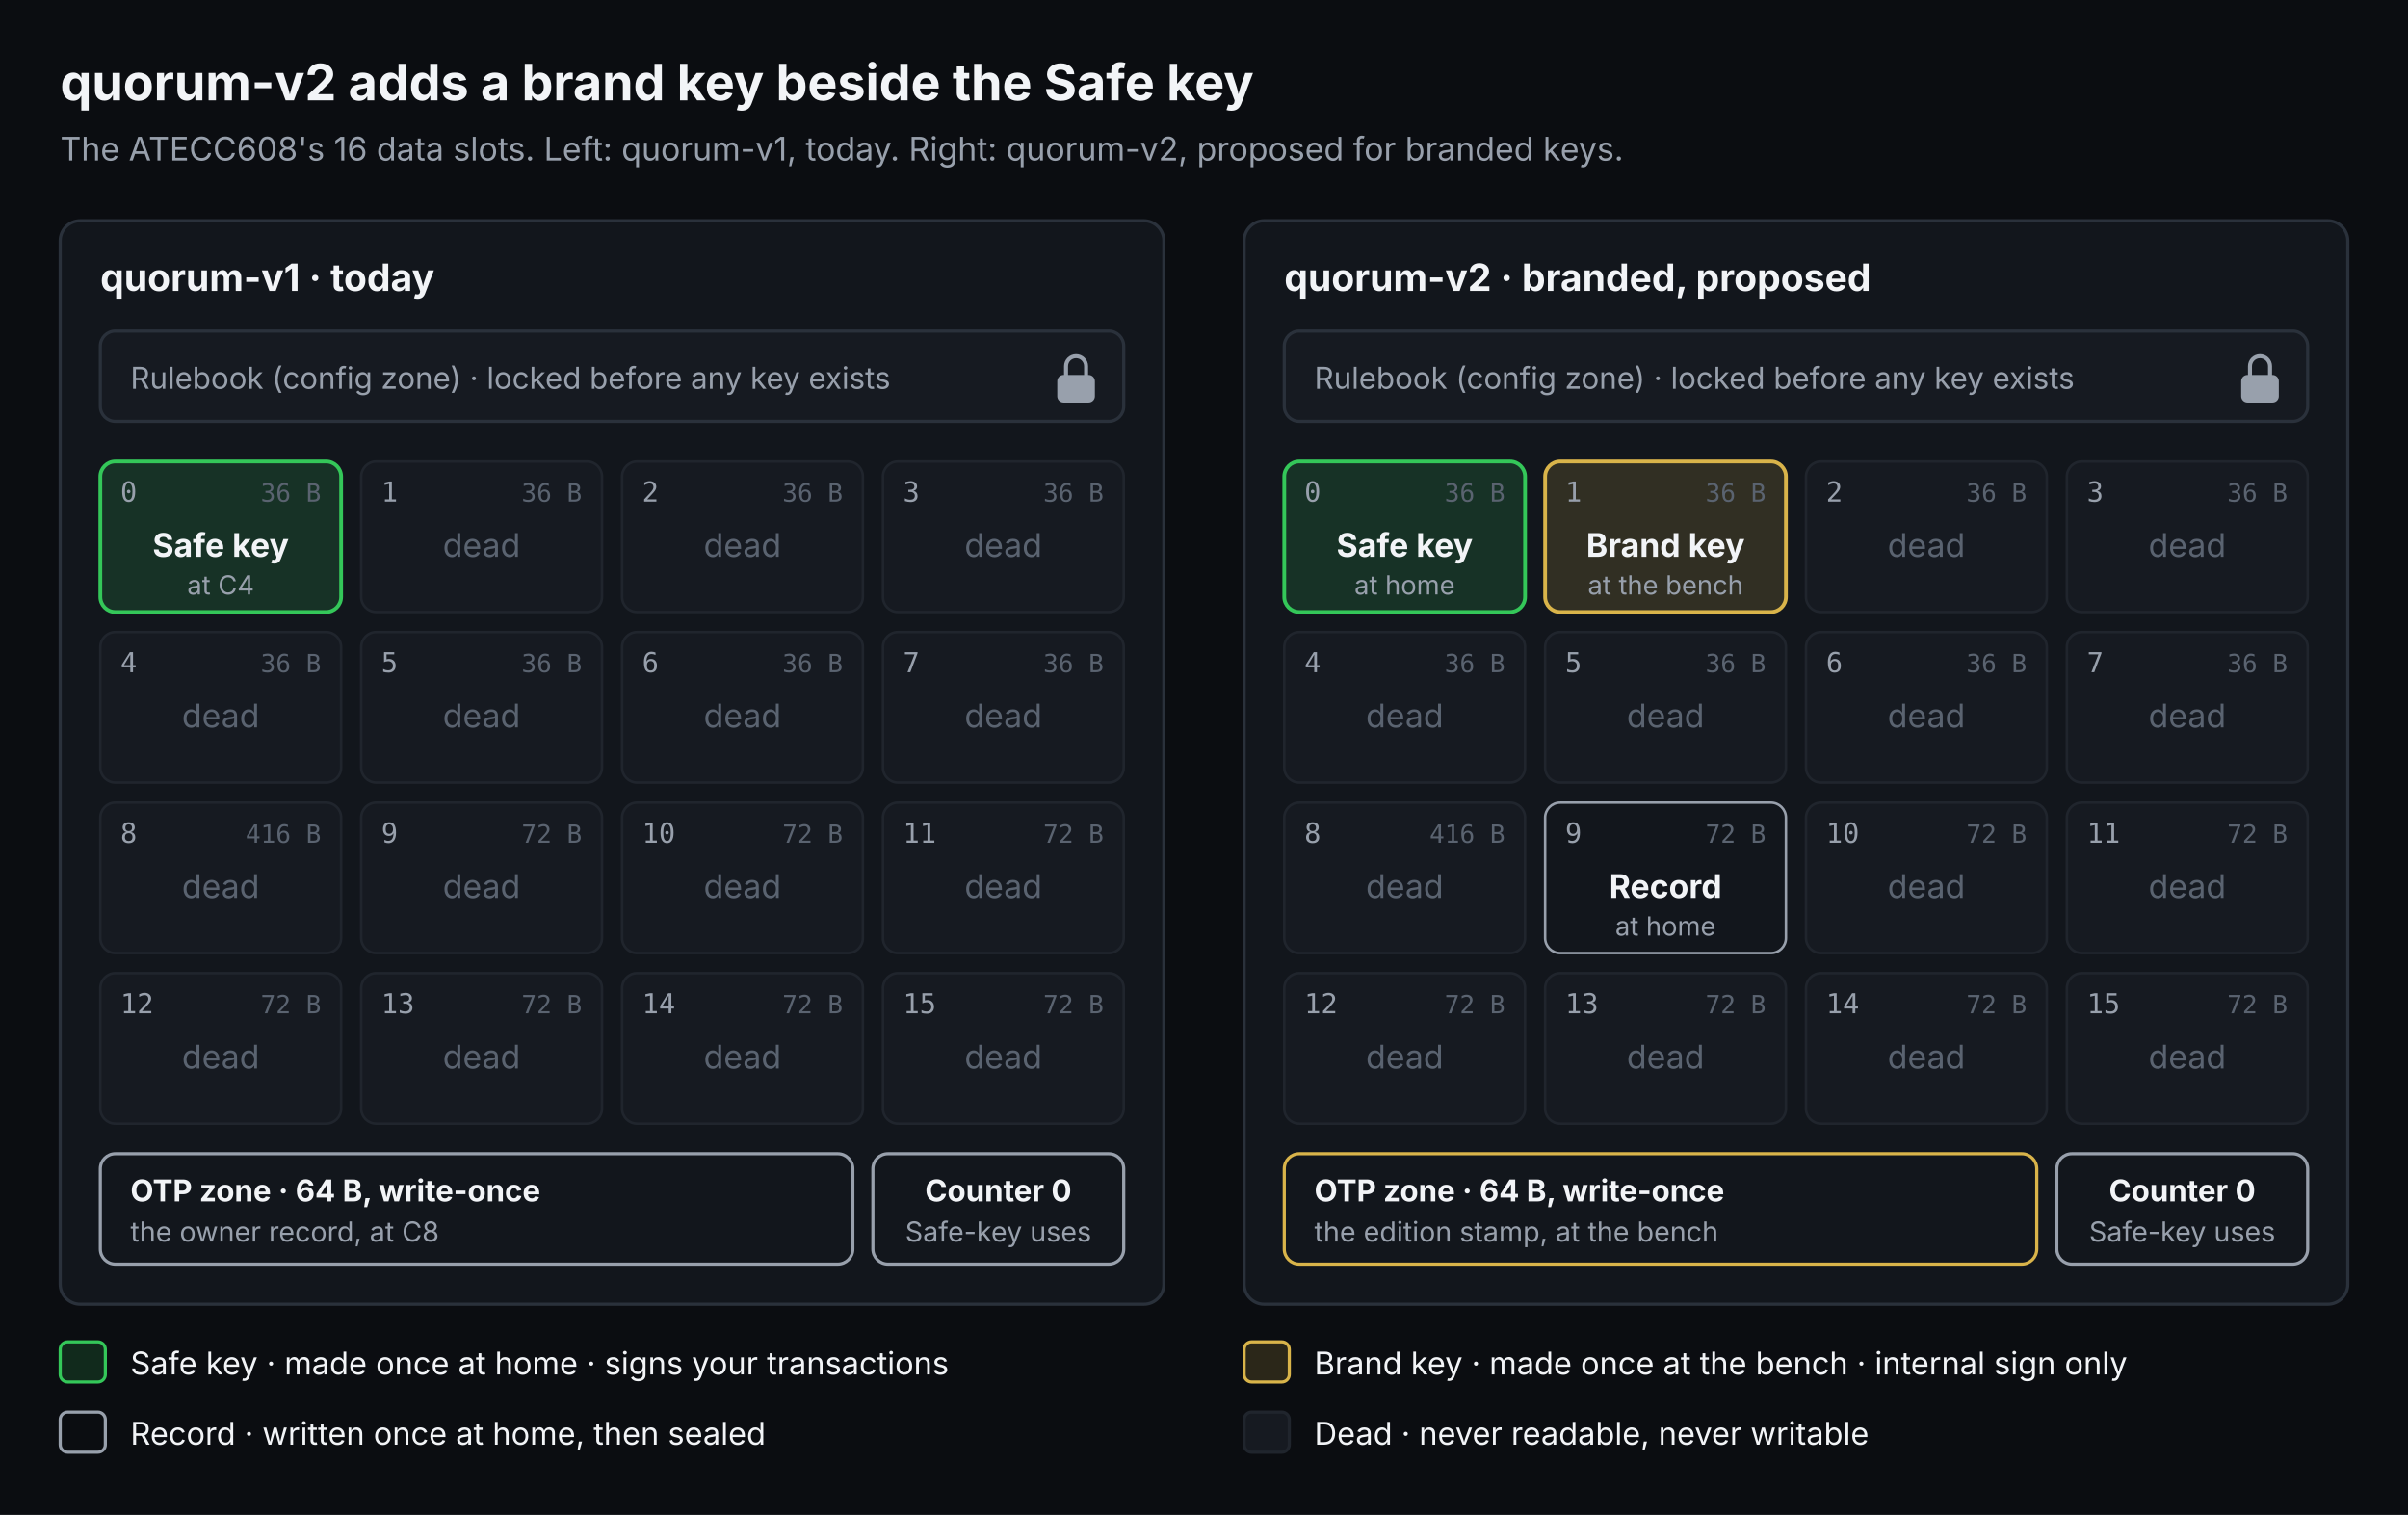
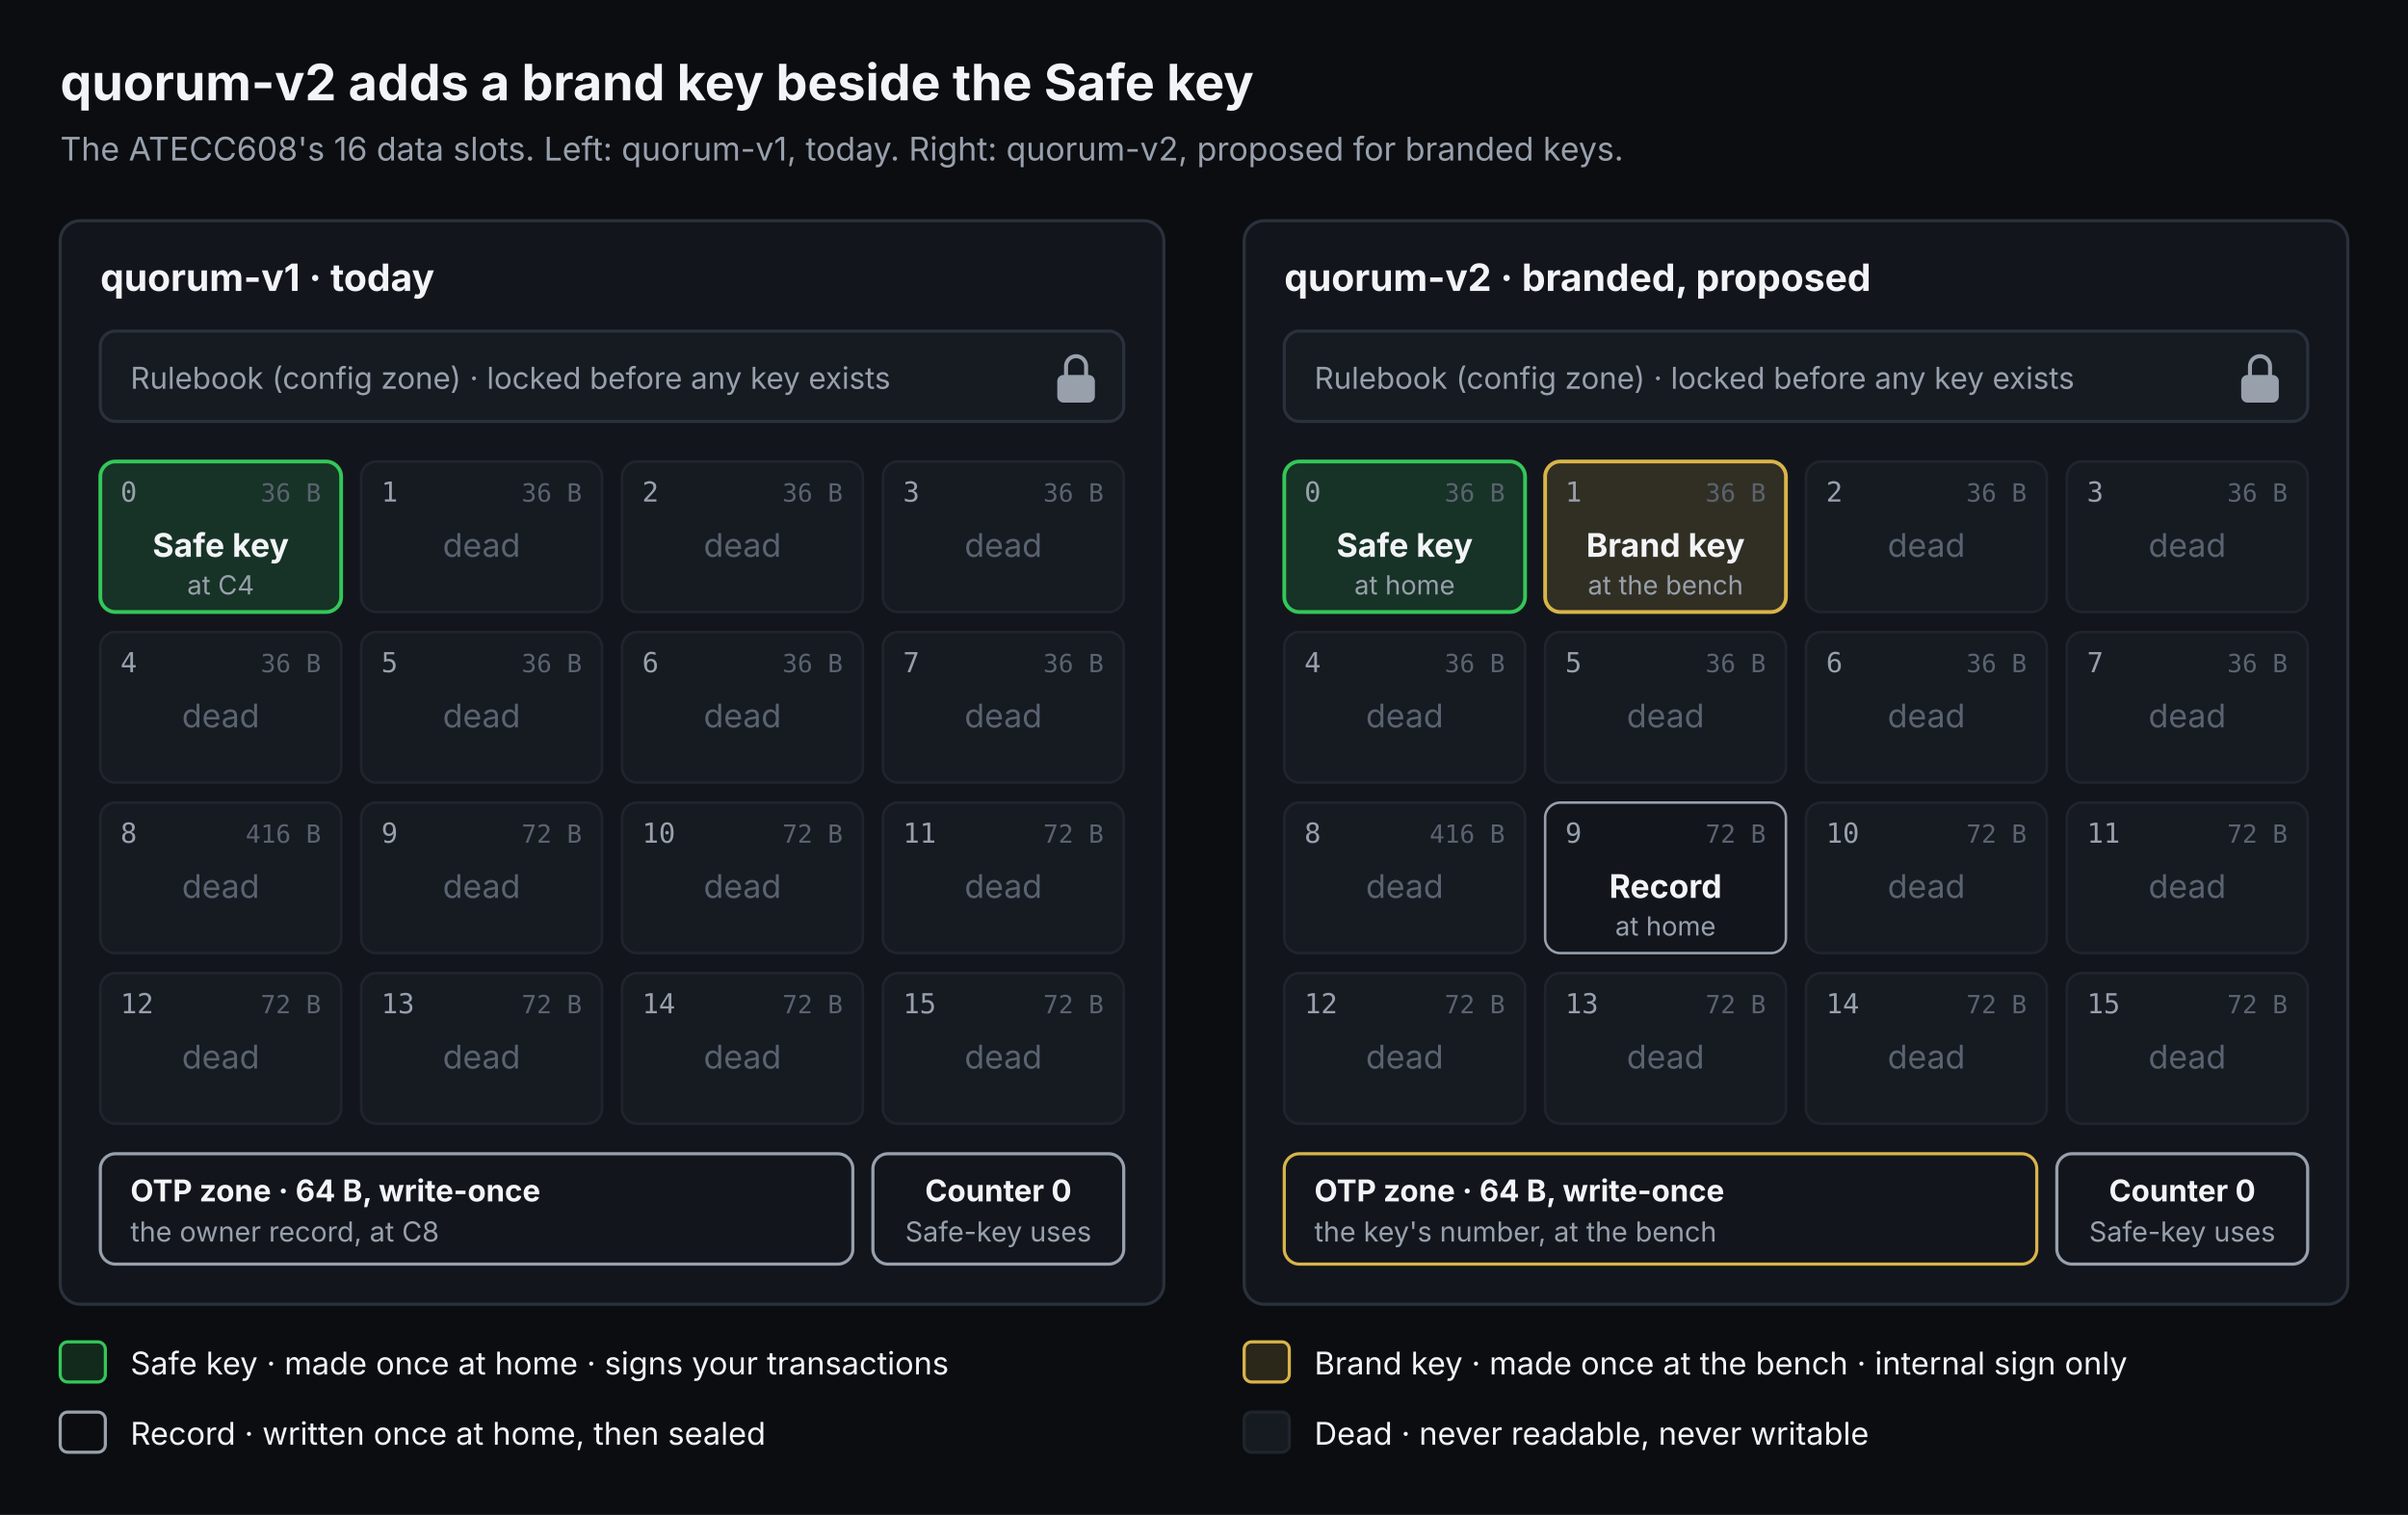
<svg xmlns="http://www.w3.org/2000/svg" width="960" height="604" viewBox="0 0 960 604">
  <rect width="960" height="604" fill="#0B0D11" />
  <defs>
    <marker id="arrow" viewBox="0 0 10 10" refX="9" refY="5" markerWidth="7" markerHeight="7" orient="auto-start-reverse">
      <path d="M0 0L10 5L0 10z" fill="#5A6370" />
    </marker>
  </defs>
  <text x="24" y="40" font-size="20" text-anchor="start" fill="#F2F4F7" font-weight="700" font-family="Atkinson Hyperlegible Next, Atkinson Hyperlegible, Inter, Segoe UI, system-ui, sans-serif">quorum-v2 adds a brand key beside the Safe key</text>
  <text x="24" y="64" font-size="13" text-anchor="start" fill="#98A0AC" font-family="Atkinson Hyperlegible Next, Atkinson Hyperlegible, Inter, Segoe UI, system-ui, sans-serif">The ATECC608's 16 data slots. Left: quorum-v1, today. Right: quorum-v2, proposed for branded keys.</text>
  <rect x="24" y="88" width="440" height="432" rx="8" fill="#12161C" stroke="#2A313B" stroke-width="1.25" />
  <text x="40" y="116" font-size="15" text-anchor="start" fill="#F2F4F7" font-weight="700" font-family="Atkinson Hyperlegible Next, Atkinson Hyperlegible, Inter, Segoe UI, system-ui, sans-serif">quorum-v1 · today</text>
  <rect x="40" y="132" width="408" height="36" rx="6" fill="#161A21" stroke="#2A313B" stroke-width="1.25" />
  <text x="52" y="155" font-size="12" text-anchor="start" fill="#98A0AC" font-family="Atkinson Hyperlegible Next, Atkinson Hyperlegible, Inter, Segoe UI, system-ui, sans-serif">Rulebook (config zone) · locked before any key exists</text>
  <path d="M425 150 v-4 a4 4 0 0 1 8 0 v4" fill="none" stroke="#98A0AC" stroke-width="1.6" />
  <rect x="422" y="150" width="14" height="10" rx="2" fill="#98A0AC" stroke="#98A0AC" stroke-width="1" />
  <rect x="40" y="184" width="96" height="60" rx="6" fill="#34C759" stroke="#34C759" stroke-width="1.5" fill-opacity="0.16" />
  <text x="48" y="200" font-size="11" text-anchor="start" fill="#98A0AC" font-family="Atkinson Hyperlegible Mono, ui-monospace, Menlo, Consolas, monospace">0</text>
  <text x="128" y="200" font-size="10" text-anchor="end" fill="#5A6370" font-family="Atkinson Hyperlegible Mono, ui-monospace, Menlo, Consolas, monospace">36 B</text>
  <text x="88.0" y="222" font-size="13" text-anchor="middle" fill="#F2F4F7" font-weight="700" font-family="Atkinson Hyperlegible Next, Atkinson Hyperlegible, Inter, Segoe UI, system-ui, sans-serif">Safe key</text>
  <text x="88.0" y="237" font-size="10.5" text-anchor="middle" fill="#98A0AC" font-family="Atkinson Hyperlegible Next, Atkinson Hyperlegible, Inter, Segoe UI, system-ui, sans-serif">at C4</text>
  <rect x="144" y="184" width="96" height="60" rx="6" fill="#161A21" stroke="#20252D" stroke-width="1" />
  <text x="152" y="200" font-size="11" text-anchor="start" fill="#98A0AC" font-family="Atkinson Hyperlegible Mono, ui-monospace, Menlo, Consolas, monospace">1</text>
  <text x="232" y="200" font-size="10" text-anchor="end" fill="#5A6370" font-family="Atkinson Hyperlegible Mono, ui-monospace, Menlo, Consolas, monospace">36 B</text>
  <text x="192.0" y="222" font-size="13" text-anchor="middle" fill="#5A6370" font-family="Atkinson Hyperlegible Next, Atkinson Hyperlegible, Inter, Segoe UI, system-ui, sans-serif">dead</text>
  <rect x="248" y="184" width="96" height="60" rx="6" fill="#161A21" stroke="#20252D" stroke-width="1" />
  <text x="256" y="200" font-size="11" text-anchor="start" fill="#98A0AC" font-family="Atkinson Hyperlegible Mono, ui-monospace, Menlo, Consolas, monospace">2</text>
  <text x="336" y="200" font-size="10" text-anchor="end" fill="#5A6370" font-family="Atkinson Hyperlegible Mono, ui-monospace, Menlo, Consolas, monospace">36 B</text>
  <text x="296.0" y="222" font-size="13" text-anchor="middle" fill="#5A6370" font-family="Atkinson Hyperlegible Next, Atkinson Hyperlegible, Inter, Segoe UI, system-ui, sans-serif">dead</text>
  <rect x="352" y="184" width="96" height="60" rx="6" fill="#161A21" stroke="#20252D" stroke-width="1" />
  <text x="360" y="200" font-size="11" text-anchor="start" fill="#98A0AC" font-family="Atkinson Hyperlegible Mono, ui-monospace, Menlo, Consolas, monospace">3</text>
  <text x="440" y="200" font-size="10" text-anchor="end" fill="#5A6370" font-family="Atkinson Hyperlegible Mono, ui-monospace, Menlo, Consolas, monospace">36 B</text>
  <text x="400.0" y="222" font-size="13" text-anchor="middle" fill="#5A6370" font-family="Atkinson Hyperlegible Next, Atkinson Hyperlegible, Inter, Segoe UI, system-ui, sans-serif">dead</text>
  <rect x="40" y="252" width="96" height="60" rx="6" fill="#161A21" stroke="#20252D" stroke-width="1" />
  <text x="48" y="268" font-size="11" text-anchor="start" fill="#98A0AC" font-family="Atkinson Hyperlegible Mono, ui-monospace, Menlo, Consolas, monospace">4</text>
  <text x="128" y="268" font-size="10" text-anchor="end" fill="#5A6370" font-family="Atkinson Hyperlegible Mono, ui-monospace, Menlo, Consolas, monospace">36 B</text>
  <text x="88.0" y="290" font-size="13" text-anchor="middle" fill="#5A6370" font-family="Atkinson Hyperlegible Next, Atkinson Hyperlegible, Inter, Segoe UI, system-ui, sans-serif">dead</text>
  <rect x="144" y="252" width="96" height="60" rx="6" fill="#161A21" stroke="#20252D" stroke-width="1" />
  <text x="152" y="268" font-size="11" text-anchor="start" fill="#98A0AC" font-family="Atkinson Hyperlegible Mono, ui-monospace, Menlo, Consolas, monospace">5</text>
  <text x="232" y="268" font-size="10" text-anchor="end" fill="#5A6370" font-family="Atkinson Hyperlegible Mono, ui-monospace, Menlo, Consolas, monospace">36 B</text>
  <text x="192.0" y="290" font-size="13" text-anchor="middle" fill="#5A6370" font-family="Atkinson Hyperlegible Next, Atkinson Hyperlegible, Inter, Segoe UI, system-ui, sans-serif">dead</text>
  <rect x="248" y="252" width="96" height="60" rx="6" fill="#161A21" stroke="#20252D" stroke-width="1" />
  <text x="256" y="268" font-size="11" text-anchor="start" fill="#98A0AC" font-family="Atkinson Hyperlegible Mono, ui-monospace, Menlo, Consolas, monospace">6</text>
  <text x="336" y="268" font-size="10" text-anchor="end" fill="#5A6370" font-family="Atkinson Hyperlegible Mono, ui-monospace, Menlo, Consolas, monospace">36 B</text>
  <text x="296.0" y="290" font-size="13" text-anchor="middle" fill="#5A6370" font-family="Atkinson Hyperlegible Next, Atkinson Hyperlegible, Inter, Segoe UI, system-ui, sans-serif">dead</text>
  <rect x="352" y="252" width="96" height="60" rx="6" fill="#161A21" stroke="#20252D" stroke-width="1" />
  <text x="360" y="268" font-size="11" text-anchor="start" fill="#98A0AC" font-family="Atkinson Hyperlegible Mono, ui-monospace, Menlo, Consolas, monospace">7</text>
  <text x="440" y="268" font-size="10" text-anchor="end" fill="#5A6370" font-family="Atkinson Hyperlegible Mono, ui-monospace, Menlo, Consolas, monospace">36 B</text>
  <text x="400.0" y="290" font-size="13" text-anchor="middle" fill="#5A6370" font-family="Atkinson Hyperlegible Next, Atkinson Hyperlegible, Inter, Segoe UI, system-ui, sans-serif">dead</text>
  <rect x="40" y="320" width="96" height="60" rx="6" fill="#161A21" stroke="#20252D" stroke-width="1" />
  <text x="48" y="336" font-size="11" text-anchor="start" fill="#98A0AC" font-family="Atkinson Hyperlegible Mono, ui-monospace, Menlo, Consolas, monospace">8</text>
  <text x="128" y="336" font-size="10" text-anchor="end" fill="#5A6370" font-family="Atkinson Hyperlegible Mono, ui-monospace, Menlo, Consolas, monospace">416 B</text>
  <text x="88.0" y="358" font-size="13" text-anchor="middle" fill="#5A6370" font-family="Atkinson Hyperlegible Next, Atkinson Hyperlegible, Inter, Segoe UI, system-ui, sans-serif">dead</text>
  <rect x="144" y="320" width="96" height="60" rx="6" fill="#161A21" stroke="#20252D" stroke-width="1" />
  <text x="152" y="336" font-size="11" text-anchor="start" fill="#98A0AC" font-family="Atkinson Hyperlegible Mono, ui-monospace, Menlo, Consolas, monospace">9</text>
  <text x="232" y="336" font-size="10" text-anchor="end" fill="#5A6370" font-family="Atkinson Hyperlegible Mono, ui-monospace, Menlo, Consolas, monospace">72 B</text>
  <text x="192.0" y="358" font-size="13" text-anchor="middle" fill="#5A6370" font-family="Atkinson Hyperlegible Next, Atkinson Hyperlegible, Inter, Segoe UI, system-ui, sans-serif">dead</text>
  <rect x="248" y="320" width="96" height="60" rx="6" fill="#161A21" stroke="#20252D" stroke-width="1" />
  <text x="256" y="336" font-size="11" text-anchor="start" fill="#98A0AC" font-family="Atkinson Hyperlegible Mono, ui-monospace, Menlo, Consolas, monospace">10</text>
  <text x="336" y="336" font-size="10" text-anchor="end" fill="#5A6370" font-family="Atkinson Hyperlegible Mono, ui-monospace, Menlo, Consolas, monospace">72 B</text>
  <text x="296.0" y="358" font-size="13" text-anchor="middle" fill="#5A6370" font-family="Atkinson Hyperlegible Next, Atkinson Hyperlegible, Inter, Segoe UI, system-ui, sans-serif">dead</text>
  <rect x="352" y="320" width="96" height="60" rx="6" fill="#161A21" stroke="#20252D" stroke-width="1" />
  <text x="360" y="336" font-size="11" text-anchor="start" fill="#98A0AC" font-family="Atkinson Hyperlegible Mono, ui-monospace, Menlo, Consolas, monospace">11</text>
  <text x="440" y="336" font-size="10" text-anchor="end" fill="#5A6370" font-family="Atkinson Hyperlegible Mono, ui-monospace, Menlo, Consolas, monospace">72 B</text>
  <text x="400.0" y="358" font-size="13" text-anchor="middle" fill="#5A6370" font-family="Atkinson Hyperlegible Next, Atkinson Hyperlegible, Inter, Segoe UI, system-ui, sans-serif">dead</text>
  <rect x="40" y="388" width="96" height="60" rx="6" fill="#161A21" stroke="#20252D" stroke-width="1" />
  <text x="48" y="404" font-size="11" text-anchor="start" fill="#98A0AC" font-family="Atkinson Hyperlegible Mono, ui-monospace, Menlo, Consolas, monospace">12</text>
  <text x="128" y="404" font-size="10" text-anchor="end" fill="#5A6370" font-family="Atkinson Hyperlegible Mono, ui-monospace, Menlo, Consolas, monospace">72 B</text>
  <text x="88.0" y="426" font-size="13" text-anchor="middle" fill="#5A6370" font-family="Atkinson Hyperlegible Next, Atkinson Hyperlegible, Inter, Segoe UI, system-ui, sans-serif">dead</text>
  <rect x="144" y="388" width="96" height="60" rx="6" fill="#161A21" stroke="#20252D" stroke-width="1" />
  <text x="152" y="404" font-size="11" text-anchor="start" fill="#98A0AC" font-family="Atkinson Hyperlegible Mono, ui-monospace, Menlo, Consolas, monospace">13</text>
  <text x="232" y="404" font-size="10" text-anchor="end" fill="#5A6370" font-family="Atkinson Hyperlegible Mono, ui-monospace, Menlo, Consolas, monospace">72 B</text>
  <text x="192.0" y="426" font-size="13" text-anchor="middle" fill="#5A6370" font-family="Atkinson Hyperlegible Next, Atkinson Hyperlegible, Inter, Segoe UI, system-ui, sans-serif">dead</text>
  <rect x="248" y="388" width="96" height="60" rx="6" fill="#161A21" stroke="#20252D" stroke-width="1" />
  <text x="256" y="404" font-size="11" text-anchor="start" fill="#98A0AC" font-family="Atkinson Hyperlegible Mono, ui-monospace, Menlo, Consolas, monospace">14</text>
  <text x="336" y="404" font-size="10" text-anchor="end" fill="#5A6370" font-family="Atkinson Hyperlegible Mono, ui-monospace, Menlo, Consolas, monospace">72 B</text>
  <text x="296.0" y="426" font-size="13" text-anchor="middle" fill="#5A6370" font-family="Atkinson Hyperlegible Next, Atkinson Hyperlegible, Inter, Segoe UI, system-ui, sans-serif">dead</text>
  <rect x="352" y="388" width="96" height="60" rx="6" fill="#161A21" stroke="#20252D" stroke-width="1" />
  <text x="360" y="404" font-size="11" text-anchor="start" fill="#98A0AC" font-family="Atkinson Hyperlegible Mono, ui-monospace, Menlo, Consolas, monospace">15</text>
  <text x="440" y="404" font-size="10" text-anchor="end" fill="#5A6370" font-family="Atkinson Hyperlegible Mono, ui-monospace, Menlo, Consolas, monospace">72 B</text>
  <text x="400.0" y="426" font-size="13" text-anchor="middle" fill="#5A6370" font-family="Atkinson Hyperlegible Next, Atkinson Hyperlegible, Inter, Segoe UI, system-ui, sans-serif">dead</text>
  <rect x="40" y="460" width="300" height="44" rx="6" fill="none" stroke="#98A0AC" stroke-width="1.25" />
  <text x="52" y="479" font-size="12" text-anchor="start" fill="#F2F4F7" font-weight="700" font-family="Atkinson Hyperlegible Next, Atkinson Hyperlegible, Inter, Segoe UI, system-ui, sans-serif">OTP zone · 64 B, write-once</text>
  <text x="52" y="495" font-size="11" text-anchor="start" fill="#98A0AC" font-family="Atkinson Hyperlegible Next, Atkinson Hyperlegible, Inter, Segoe UI, system-ui, sans-serif">the owner record, at C8</text>
  <rect x="348" y="460" width="100" height="44" rx="6" fill="none" stroke="#98A0AC" stroke-width="1.25" />
  <text x="398" y="479" font-size="12" text-anchor="middle" fill="#F2F4F7" font-weight="700" font-family="Atkinson Hyperlegible Next, Atkinson Hyperlegible, Inter, Segoe UI, system-ui, sans-serif">Counter 0</text>
  <text x="398" y="495" font-size="11" text-anchor="middle" fill="#98A0AC" font-family="Atkinson Hyperlegible Next, Atkinson Hyperlegible, Inter, Segoe UI, system-ui, sans-serif">Safe-key uses</text>
  <rect x="496" y="88" width="440" height="432" rx="8" fill="#12161C" stroke="#2A313B" stroke-width="1.25" />
  <text x="512" y="116" font-size="15" text-anchor="start" fill="#F2F4F7" font-weight="700" font-family="Atkinson Hyperlegible Next, Atkinson Hyperlegible, Inter, Segoe UI, system-ui, sans-serif">quorum-v2 · branded, proposed</text>
  <rect x="512" y="132" width="408" height="36" rx="6" fill="#161A21" stroke="#2A313B" stroke-width="1.25" />
  <text x="524" y="155" font-size="12" text-anchor="start" fill="#98A0AC" font-family="Atkinson Hyperlegible Next, Atkinson Hyperlegible, Inter, Segoe UI, system-ui, sans-serif">Rulebook (config zone) · locked before any key exists</text>
  <path d="M897 150 v-4 a4 4 0 0 1 8 0 v4" fill="none" stroke="#98A0AC" stroke-width="1.6" />
  <rect x="894" y="150" width="14" height="10" rx="2" fill="#98A0AC" stroke="#98A0AC" stroke-width="1" />
  <rect x="512" y="184" width="96" height="60" rx="6" fill="#34C759" stroke="#34C759" stroke-width="1.5" fill-opacity="0.16" />
  <text x="520" y="200" font-size="11" text-anchor="start" fill="#98A0AC" font-family="Atkinson Hyperlegible Mono, ui-monospace, Menlo, Consolas, monospace">0</text>
  <text x="600" y="200" font-size="10" text-anchor="end" fill="#5A6370" font-family="Atkinson Hyperlegible Mono, ui-monospace, Menlo, Consolas, monospace">36 B</text>
  <text x="560.0" y="222" font-size="13" text-anchor="middle" fill="#F2F4F7" font-weight="700" font-family="Atkinson Hyperlegible Next, Atkinson Hyperlegible, Inter, Segoe UI, system-ui, sans-serif">Safe key</text>
  <text x="560.0" y="237" font-size="10.5" text-anchor="middle" fill="#98A0AC" font-family="Atkinson Hyperlegible Next, Atkinson Hyperlegible, Inter, Segoe UI, system-ui, sans-serif">at home</text>
  <rect x="616" y="184" width="96" height="60" rx="6" fill="#D9B44A" stroke="#D9B44A" stroke-width="1.5" fill-opacity="0.16" />
  <text x="624" y="200" font-size="11" text-anchor="start" fill="#98A0AC" font-family="Atkinson Hyperlegible Mono, ui-monospace, Menlo, Consolas, monospace">1</text>
  <text x="704" y="200" font-size="10" text-anchor="end" fill="#5A6370" font-family="Atkinson Hyperlegible Mono, ui-monospace, Menlo, Consolas, monospace">36 B</text>
  <text x="664.0" y="222" font-size="13" text-anchor="middle" fill="#F2F4F7" font-weight="700" font-family="Atkinson Hyperlegible Next, Atkinson Hyperlegible, Inter, Segoe UI, system-ui, sans-serif">Brand key</text>
  <text x="664.0" y="237" font-size="10.5" text-anchor="middle" fill="#98A0AC" font-family="Atkinson Hyperlegible Next, Atkinson Hyperlegible, Inter, Segoe UI, system-ui, sans-serif">at the bench</text>
  <rect x="720" y="184" width="96" height="60" rx="6" fill="#161A21" stroke="#20252D" stroke-width="1" />
  <text x="728" y="200" font-size="11" text-anchor="start" fill="#98A0AC" font-family="Atkinson Hyperlegible Mono, ui-monospace, Menlo, Consolas, monospace">2</text>
  <text x="808" y="200" font-size="10" text-anchor="end" fill="#5A6370" font-family="Atkinson Hyperlegible Mono, ui-monospace, Menlo, Consolas, monospace">36 B</text>
  <text x="768.0" y="222" font-size="13" text-anchor="middle" fill="#5A6370" font-family="Atkinson Hyperlegible Next, Atkinson Hyperlegible, Inter, Segoe UI, system-ui, sans-serif">dead</text>
  <rect x="824" y="184" width="96" height="60" rx="6" fill="#161A21" stroke="#20252D" stroke-width="1" />
  <text x="832" y="200" font-size="11" text-anchor="start" fill="#98A0AC" font-family="Atkinson Hyperlegible Mono, ui-monospace, Menlo, Consolas, monospace">3</text>
  <text x="912" y="200" font-size="10" text-anchor="end" fill="#5A6370" font-family="Atkinson Hyperlegible Mono, ui-monospace, Menlo, Consolas, monospace">36 B</text>
  <text x="872.0" y="222" font-size="13" text-anchor="middle" fill="#5A6370" font-family="Atkinson Hyperlegible Next, Atkinson Hyperlegible, Inter, Segoe UI, system-ui, sans-serif">dead</text>
  <rect x="512" y="252" width="96" height="60" rx="6" fill="#161A21" stroke="#20252D" stroke-width="1" />
  <text x="520" y="268" font-size="11" text-anchor="start" fill="#98A0AC" font-family="Atkinson Hyperlegible Mono, ui-monospace, Menlo, Consolas, monospace">4</text>
  <text x="600" y="268" font-size="10" text-anchor="end" fill="#5A6370" font-family="Atkinson Hyperlegible Mono, ui-monospace, Menlo, Consolas, monospace">36 B</text>
  <text x="560.0" y="290" font-size="13" text-anchor="middle" fill="#5A6370" font-family="Atkinson Hyperlegible Next, Atkinson Hyperlegible, Inter, Segoe UI, system-ui, sans-serif">dead</text>
  <rect x="616" y="252" width="96" height="60" rx="6" fill="#161A21" stroke="#20252D" stroke-width="1" />
  <text x="624" y="268" font-size="11" text-anchor="start" fill="#98A0AC" font-family="Atkinson Hyperlegible Mono, ui-monospace, Menlo, Consolas, monospace">5</text>
  <text x="704" y="268" font-size="10" text-anchor="end" fill="#5A6370" font-family="Atkinson Hyperlegible Mono, ui-monospace, Menlo, Consolas, monospace">36 B</text>
  <text x="664.0" y="290" font-size="13" text-anchor="middle" fill="#5A6370" font-family="Atkinson Hyperlegible Next, Atkinson Hyperlegible, Inter, Segoe UI, system-ui, sans-serif">dead</text>
  <rect x="720" y="252" width="96" height="60" rx="6" fill="#161A21" stroke="#20252D" stroke-width="1" />
  <text x="728" y="268" font-size="11" text-anchor="start" fill="#98A0AC" font-family="Atkinson Hyperlegible Mono, ui-monospace, Menlo, Consolas, monospace">6</text>
  <text x="808" y="268" font-size="10" text-anchor="end" fill="#5A6370" font-family="Atkinson Hyperlegible Mono, ui-monospace, Menlo, Consolas, monospace">36 B</text>
  <text x="768.0" y="290" font-size="13" text-anchor="middle" fill="#5A6370" font-family="Atkinson Hyperlegible Next, Atkinson Hyperlegible, Inter, Segoe UI, system-ui, sans-serif">dead</text>
  <rect x="824" y="252" width="96" height="60" rx="6" fill="#161A21" stroke="#20252D" stroke-width="1" />
  <text x="832" y="268" font-size="11" text-anchor="start" fill="#98A0AC" font-family="Atkinson Hyperlegible Mono, ui-monospace, Menlo, Consolas, monospace">7</text>
  <text x="912" y="268" font-size="10" text-anchor="end" fill="#5A6370" font-family="Atkinson Hyperlegible Mono, ui-monospace, Menlo, Consolas, monospace">36 B</text>
  <text x="872.0" y="290" font-size="13" text-anchor="middle" fill="#5A6370" font-family="Atkinson Hyperlegible Next, Atkinson Hyperlegible, Inter, Segoe UI, system-ui, sans-serif">dead</text>
  <rect x="512" y="320" width="96" height="60" rx="6" fill="#161A21" stroke="#20252D" stroke-width="1" />
  <text x="520" y="336" font-size="11" text-anchor="start" fill="#98A0AC" font-family="Atkinson Hyperlegible Mono, ui-monospace, Menlo, Consolas, monospace">8</text>
  <text x="600" y="336" font-size="10" text-anchor="end" fill="#5A6370" font-family="Atkinson Hyperlegible Mono, ui-monospace, Menlo, Consolas, monospace">416 B</text>
  <text x="560.0" y="358" font-size="13" text-anchor="middle" fill="#5A6370" font-family="Atkinson Hyperlegible Next, Atkinson Hyperlegible, Inter, Segoe UI, system-ui, sans-serif">dead</text>
  <rect x="616" y="320" width="96" height="60" rx="6" fill="none" stroke="#98A0AC" stroke-width="1" />
  <text x="624" y="336" font-size="11" text-anchor="start" fill="#98A0AC" font-family="Atkinson Hyperlegible Mono, ui-monospace, Menlo, Consolas, monospace">9</text>
  <text x="704" y="336" font-size="10" text-anchor="end" fill="#5A6370" font-family="Atkinson Hyperlegible Mono, ui-monospace, Menlo, Consolas, monospace">72 B</text>
  <text x="664.0" y="358" font-size="13" text-anchor="middle" fill="#F2F4F7" font-weight="700" font-family="Atkinson Hyperlegible Next, Atkinson Hyperlegible, Inter, Segoe UI, system-ui, sans-serif">Record</text>
  <text x="664.0" y="373" font-size="10.5" text-anchor="middle" fill="#98A0AC" font-family="Atkinson Hyperlegible Next, Atkinson Hyperlegible, Inter, Segoe UI, system-ui, sans-serif">at home</text>
  <rect x="720" y="320" width="96" height="60" rx="6" fill="#161A21" stroke="#20252D" stroke-width="1" />
  <text x="728" y="336" font-size="11" text-anchor="start" fill="#98A0AC" font-family="Atkinson Hyperlegible Mono, ui-monospace, Menlo, Consolas, monospace">10</text>
  <text x="808" y="336" font-size="10" text-anchor="end" fill="#5A6370" font-family="Atkinson Hyperlegible Mono, ui-monospace, Menlo, Consolas, monospace">72 B</text>
  <text x="768.0" y="358" font-size="13" text-anchor="middle" fill="#5A6370" font-family="Atkinson Hyperlegible Next, Atkinson Hyperlegible, Inter, Segoe UI, system-ui, sans-serif">dead</text>
  <rect x="824" y="320" width="96" height="60" rx="6" fill="#161A21" stroke="#20252D" stroke-width="1" />
  <text x="832" y="336" font-size="11" text-anchor="start" fill="#98A0AC" font-family="Atkinson Hyperlegible Mono, ui-monospace, Menlo, Consolas, monospace">11</text>
  <text x="912" y="336" font-size="10" text-anchor="end" fill="#5A6370" font-family="Atkinson Hyperlegible Mono, ui-monospace, Menlo, Consolas, monospace">72 B</text>
  <text x="872.0" y="358" font-size="13" text-anchor="middle" fill="#5A6370" font-family="Atkinson Hyperlegible Next, Atkinson Hyperlegible, Inter, Segoe UI, system-ui, sans-serif">dead</text>
  <rect x="512" y="388" width="96" height="60" rx="6" fill="#161A21" stroke="#20252D" stroke-width="1" />
  <text x="520" y="404" font-size="11" text-anchor="start" fill="#98A0AC" font-family="Atkinson Hyperlegible Mono, ui-monospace, Menlo, Consolas, monospace">12</text>
  <text x="600" y="404" font-size="10" text-anchor="end" fill="#5A6370" font-family="Atkinson Hyperlegible Mono, ui-monospace, Menlo, Consolas, monospace">72 B</text>
  <text x="560.0" y="426" font-size="13" text-anchor="middle" fill="#5A6370" font-family="Atkinson Hyperlegible Next, Atkinson Hyperlegible, Inter, Segoe UI, system-ui, sans-serif">dead</text>
  <rect x="616" y="388" width="96" height="60" rx="6" fill="#161A21" stroke="#20252D" stroke-width="1" />
  <text x="624" y="404" font-size="11" text-anchor="start" fill="#98A0AC" font-family="Atkinson Hyperlegible Mono, ui-monospace, Menlo, Consolas, monospace">13</text>
  <text x="704" y="404" font-size="10" text-anchor="end" fill="#5A6370" font-family="Atkinson Hyperlegible Mono, ui-monospace, Menlo, Consolas, monospace">72 B</text>
  <text x="664.0" y="426" font-size="13" text-anchor="middle" fill="#5A6370" font-family="Atkinson Hyperlegible Next, Atkinson Hyperlegible, Inter, Segoe UI, system-ui, sans-serif">dead</text>
  <rect x="720" y="388" width="96" height="60" rx="6" fill="#161A21" stroke="#20252D" stroke-width="1" />
  <text x="728" y="404" font-size="11" text-anchor="start" fill="#98A0AC" font-family="Atkinson Hyperlegible Mono, ui-monospace, Menlo, Consolas, monospace">14</text>
  <text x="808" y="404" font-size="10" text-anchor="end" fill="#5A6370" font-family="Atkinson Hyperlegible Mono, ui-monospace, Menlo, Consolas, monospace">72 B</text>
  <text x="768.0" y="426" font-size="13" text-anchor="middle" fill="#5A6370" font-family="Atkinson Hyperlegible Next, Atkinson Hyperlegible, Inter, Segoe UI, system-ui, sans-serif">dead</text>
  <rect x="824" y="388" width="96" height="60" rx="6" fill="#161A21" stroke="#20252D" stroke-width="1" />
  <text x="832" y="404" font-size="11" text-anchor="start" fill="#98A0AC" font-family="Atkinson Hyperlegible Mono, ui-monospace, Menlo, Consolas, monospace">15</text>
  <text x="912" y="404" font-size="10" text-anchor="end" fill="#5A6370" font-family="Atkinson Hyperlegible Mono, ui-monospace, Menlo, Consolas, monospace">72 B</text>
  <text x="872.0" y="426" font-size="13" text-anchor="middle" fill="#5A6370" font-family="Atkinson Hyperlegible Next, Atkinson Hyperlegible, Inter, Segoe UI, system-ui, sans-serif">dead</text>
  <rect x="512" y="460" width="300" height="44" rx="6" fill="none" stroke="#D9B44A" stroke-width="1.25" />
  <text x="524" y="479" font-size="12" text-anchor="start" fill="#F2F4F7" font-weight="700" font-family="Atkinson Hyperlegible Next, Atkinson Hyperlegible, Inter, Segoe UI, system-ui, sans-serif">OTP zone · 64 B, write-once</text>
-   <text x="524" y="495" font-size="11" text-anchor="start" fill="#98A0AC" font-family="Atkinson Hyperlegible Next, Atkinson Hyperlegible, Inter, Segoe UI, system-ui, sans-serif">the edition stamp, at the bench</text>
+   <text x="524" y="495" font-size="11" text-anchor="start" fill="#98A0AC" font-family="Atkinson Hyperlegible Next, Atkinson Hyperlegible, Inter, Segoe UI, system-ui, sans-serif">the key's number, at the bench</text>
  <rect x="820" y="460" width="100" height="44" rx="6" fill="none" stroke="#98A0AC" stroke-width="1.25" />
  <text x="870" y="479" font-size="12" text-anchor="middle" fill="#F2F4F7" font-weight="700" font-family="Atkinson Hyperlegible Next, Atkinson Hyperlegible, Inter, Segoe UI, system-ui, sans-serif">Counter 0</text>
  <text x="870" y="495" font-size="11" text-anchor="middle" fill="#98A0AC" font-family="Atkinson Hyperlegible Next, Atkinson Hyperlegible, Inter, Segoe UI, system-ui, sans-serif">Safe-key uses</text>
  <rect x="24" y="535" width="18" height="16" rx="3" fill="#34C759" stroke="#34C759" stroke-width="1.25" fill-opacity="0.16" />
  <text x="52" y="548" font-size="12.5" text-anchor="start" fill="#F2F4F7" font-family="Atkinson Hyperlegible Next, Atkinson Hyperlegible, Inter, Segoe UI, system-ui, sans-serif">Safe key · made once at home · signs your transactions</text>
  <rect x="496" y="535" width="18" height="16" rx="3" fill="#D9B44A" stroke="#D9B44A" stroke-width="1.25" fill-opacity="0.16" />
  <text x="524" y="548" font-size="12.5" text-anchor="start" fill="#F2F4F7" font-family="Atkinson Hyperlegible Next, Atkinson Hyperlegible, Inter, Segoe UI, system-ui, sans-serif">Brand key · made once at the bench · internal sign only</text>
  <rect x="24" y="563" width="18" height="16" rx="3" fill="none" stroke="#98A0AC" stroke-width="1.25" />
  <text x="52" y="576" font-size="12.5" text-anchor="start" fill="#F2F4F7" font-family="Atkinson Hyperlegible Next, Atkinson Hyperlegible, Inter, Segoe UI, system-ui, sans-serif">Record · written once at home, then sealed</text>
  <rect x="496" y="563" width="18" height="16" rx="3" fill="#161A21" stroke="#20252D" stroke-width="1.25" />
  <text x="524" y="576" font-size="12.5" text-anchor="start" fill="#F2F4F7" font-family="Atkinson Hyperlegible Next, Atkinson Hyperlegible, Inter, Segoe UI, system-ui, sans-serif">Dead · never readable, never writable</text>
</svg>
